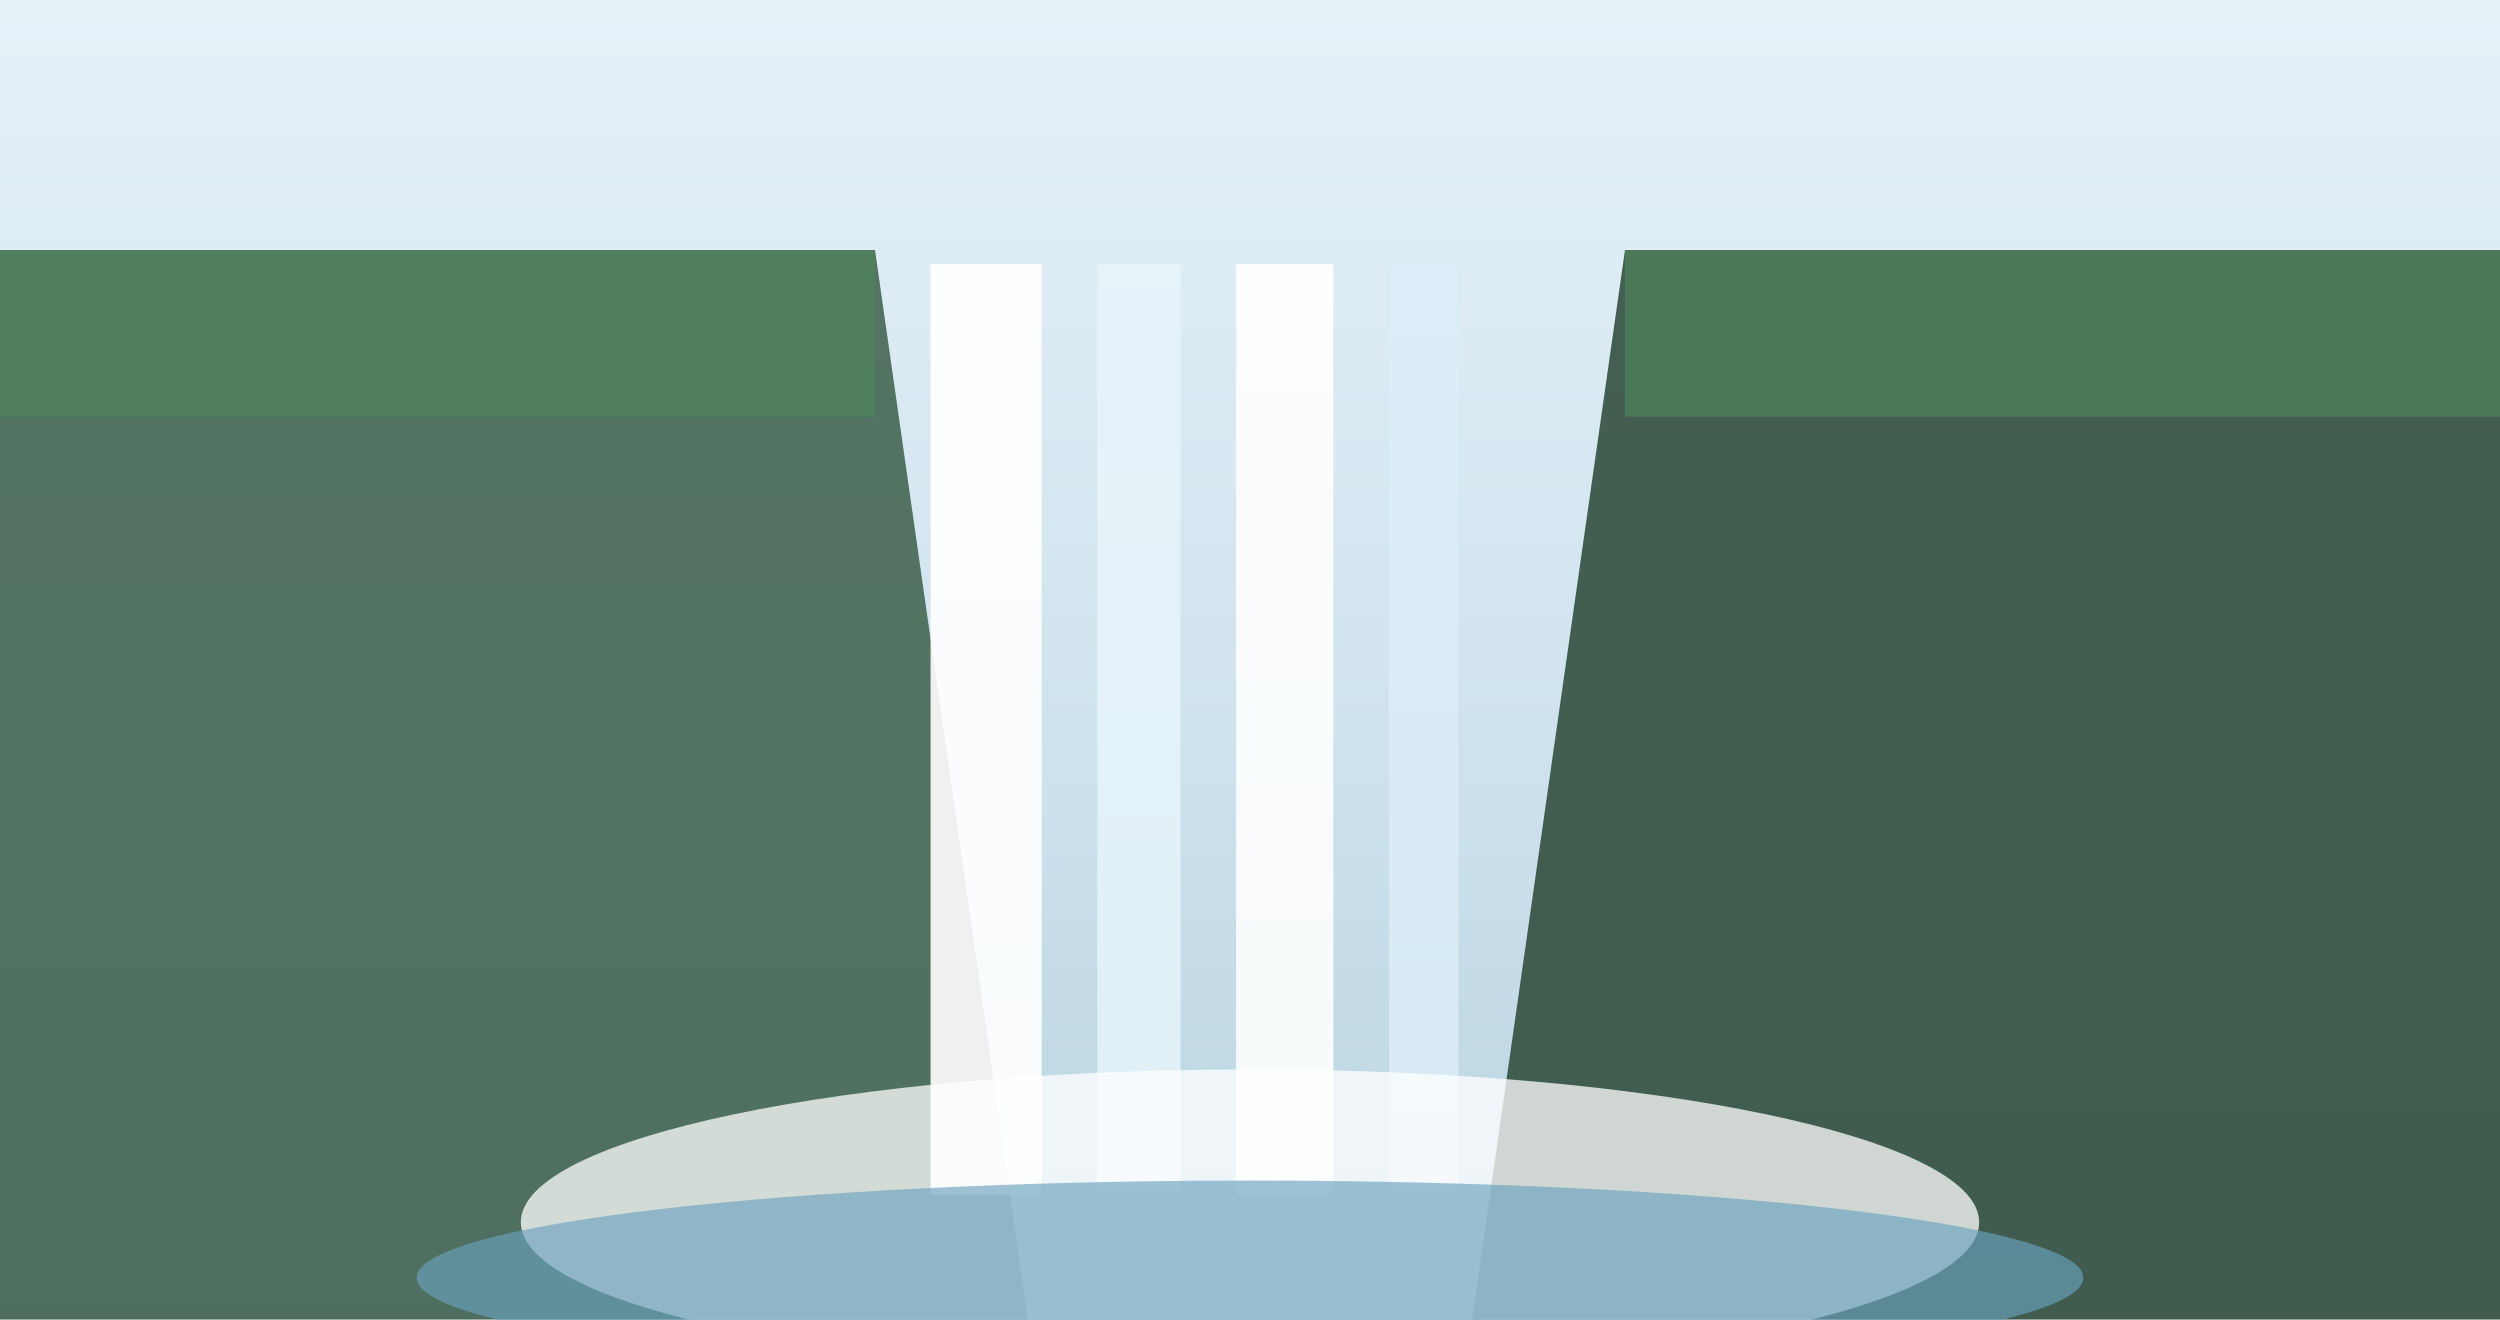
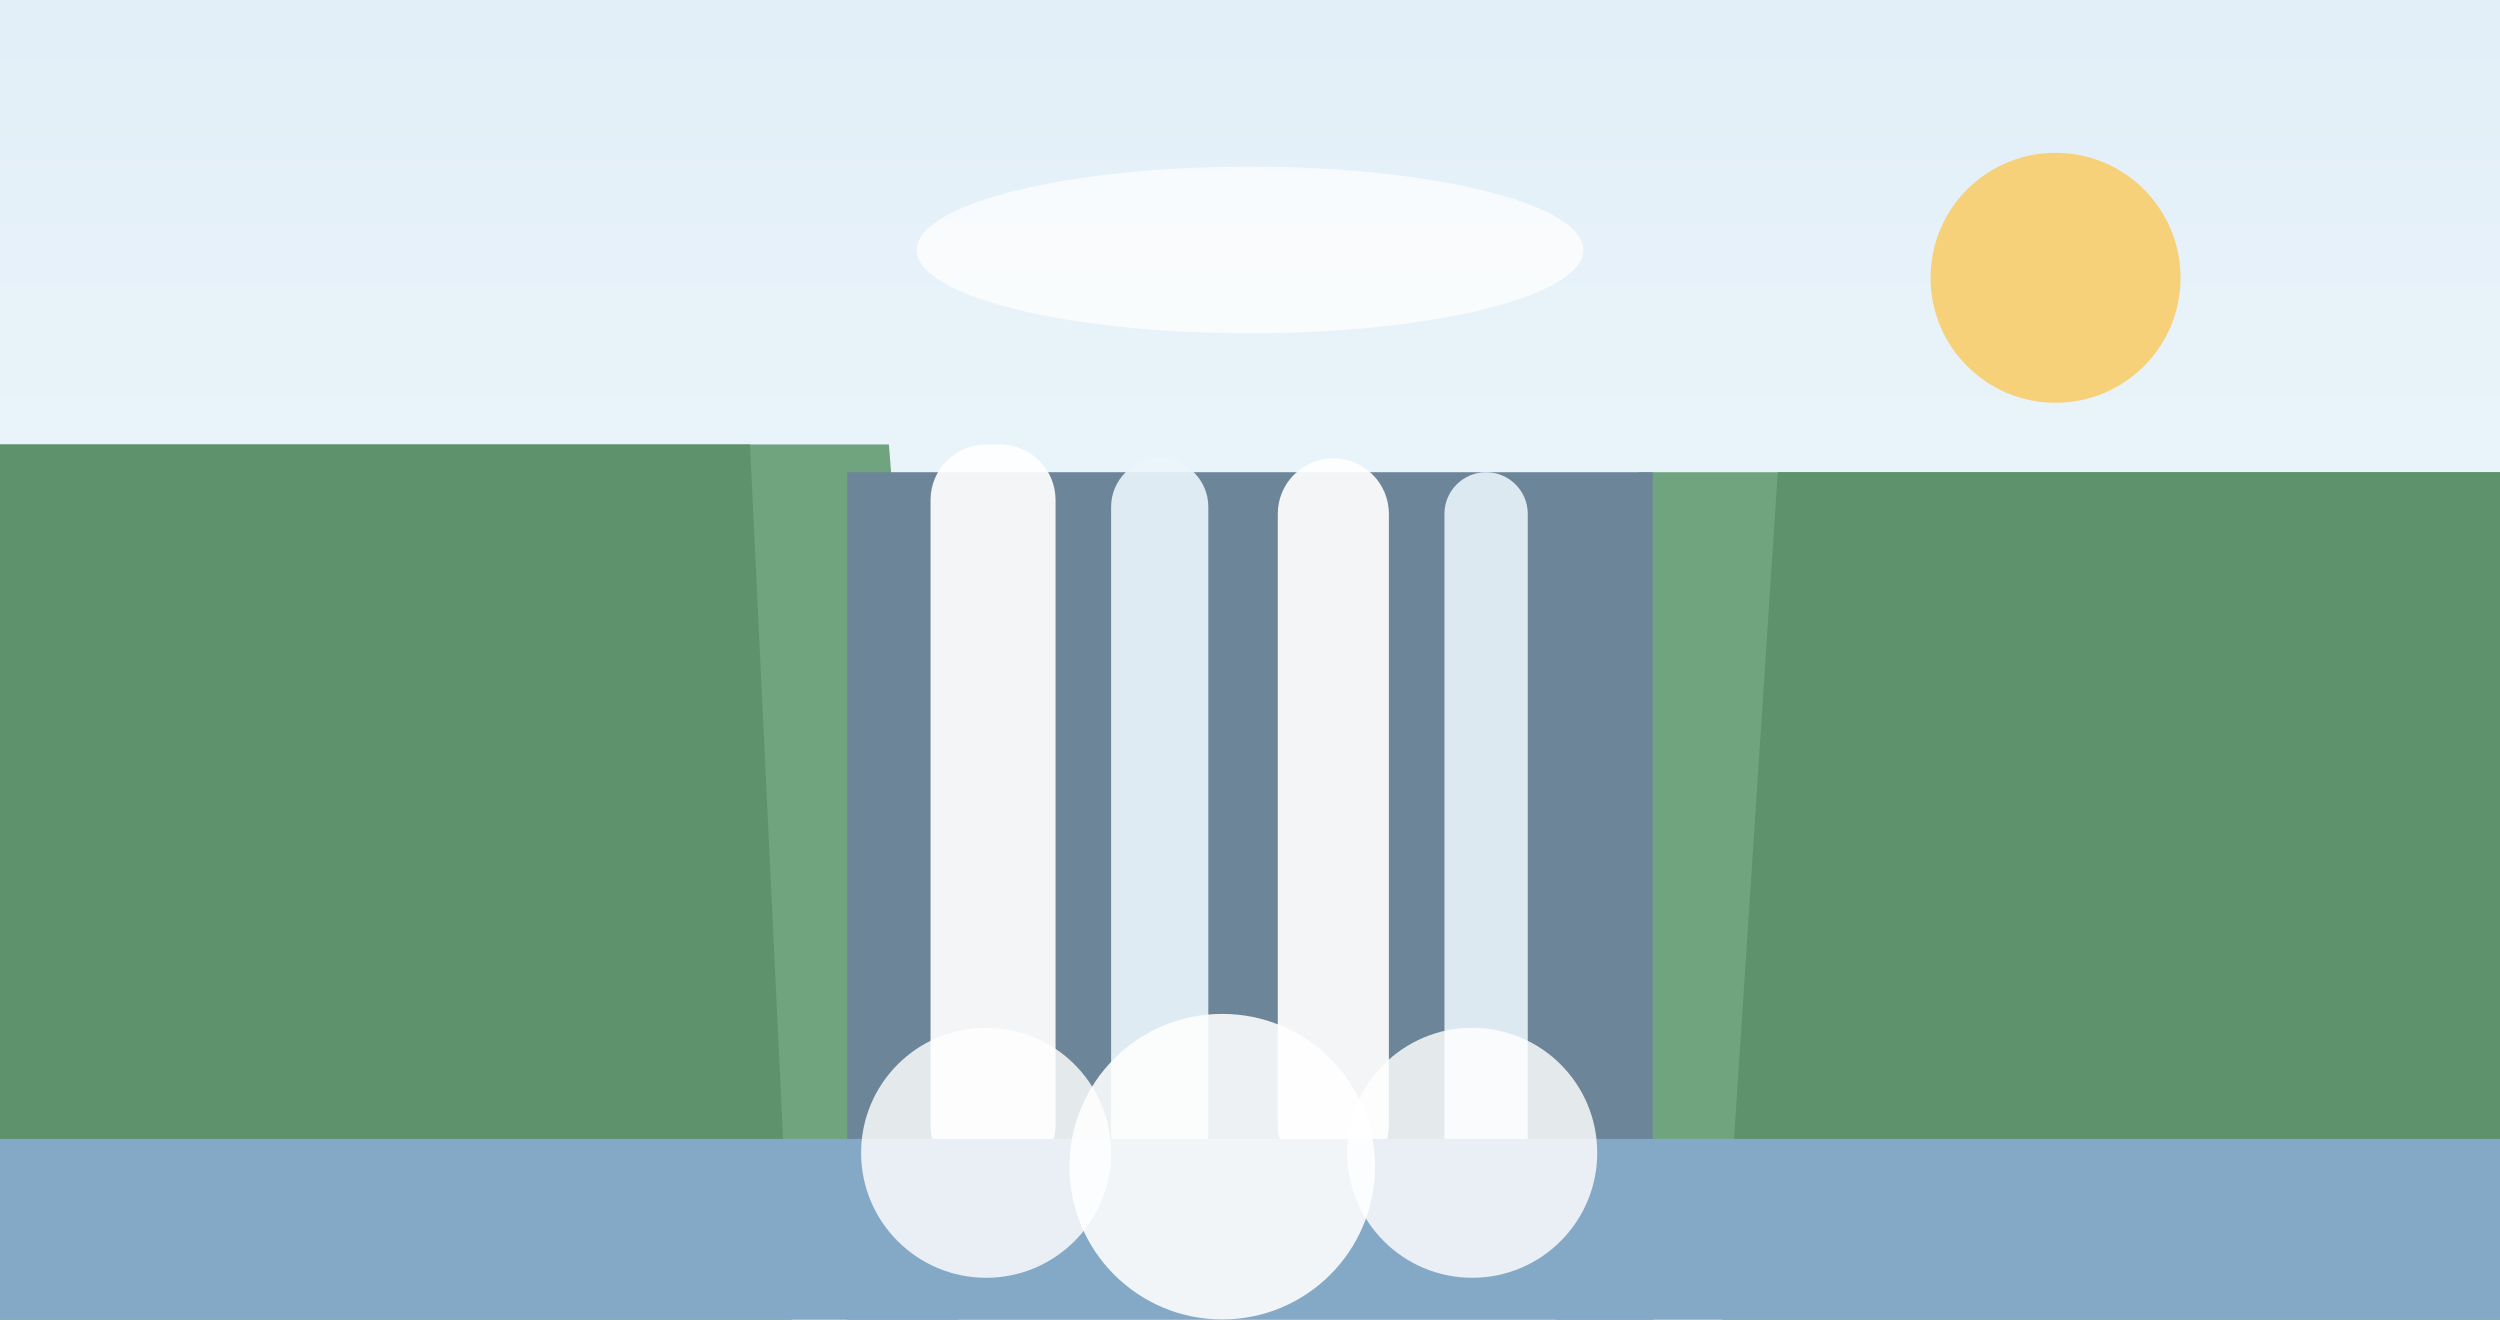
<svg xmlns="http://www.w3.org/2000/svg" viewBox="0 0 360 190">
  <defs>
-     <linearGradient id="sky-jog" x1="0" y1="0" x2="0" y2="1">
-       <stop offset="0%" stop-color="#E6F1F8" />
-       <stop offset="55%" stop-color="#CFE3EE" />
-       <stop offset="100%" stop-color="#B8D3E0" />
+     <linearGradient id="pc-jog" x1="0" y1="0" x2="0" y2="1">
+       <stop offset="0%" stop-color="#E2EFF8" />
+       <stop offset="100%" stop-color="#F7FBFD" />
    </linearGradient>
  </defs>
-   <g>
-     <rect width="360" height="190" fill="url(#sky-jog)" />
-     <g>
-       <path d="M0 36h126l22 154H0Z" fill="#3C5E49" opacity="0.85" />
-       <path d="M234 36h126v154H212Z" fill="#2E4C3B" opacity="0.88" />
-       <path d="M0 36h126v24H0Zm234 0h126v24H234Z" fill="#4E855B" opacity="0.7" />
-       <rect x="134" y="38" width="16" height="134" fill="#FFFFFF" opacity="0.9" />
-       <rect x="158" y="38" width="12" height="134" fill="#E8F4FA" opacity="0.82" />
-       <rect x="178" y="38" width="14" height="134" fill="#FFFFFF" opacity="0.88" />
-       <rect x="200" y="38" width="10" height="134" fill="#DCEEF8" opacity="0.78" />
-       <ellipse cx="180" cy="176" rx="105" ry="22" fill="#FFFFFF" opacity="0.75" />
-       <ellipse cx="180" cy="184" rx="120" ry="14" fill="#6AA1BD" opacity="0.65" />
-     </g>
-   </g>
+   <rect width="360" height="190" fill="url(#pc-jog)" />
+   <ellipse cx="180" cy="36" rx="48" ry="12" fill="#FFFFFF" opacity="0.75" />
+   <circle cx="296" cy="40" r="18" fill="#F6D17A" />
+   <path d="M0 64h128l10 126H0Z" fill="#6FA47F" />
+   <path d="M0 64h108l6 126H0Z" fill="#5D926D" />
+   <path d="M236 68h124v122H224Z" fill="#6FA47F" />
+   <path d="M256 68h104v122H248Z" fill="#5D926D" />
+   <rect x="122" y="68" width="116" height="122" fill="#6C8598" />
+   <rect x="134" y="64" width="18" height="106" rx="8" fill="#FFFFFF" opacity="0.92" />
+   <rect x="160" y="66" width="14" height="104" rx="7" fill="#EBF6FC" opacity="0.9" />
+   <rect x="184" y="66" width="16" height="104" rx="8" fill="#FFFFFF" opacity="0.92" />
+   <rect x="208" y="68" width="12" height="102" rx="6" fill="#EBF6FC" opacity="0.88" />
+   <rect x="0" y="164" width="360" height="26" fill="#84A9C7" />
+   <circle cx="142" cy="166" r="18" fill="#FFFFFF" opacity="0.82" />
+   <circle cx="176" cy="168" r="22" fill="#FFFFFF" opacity="0.88" />
+   <circle cx="212" cy="166" r="18" fill="#FFFFFF" opacity="0.82" />
</svg>
